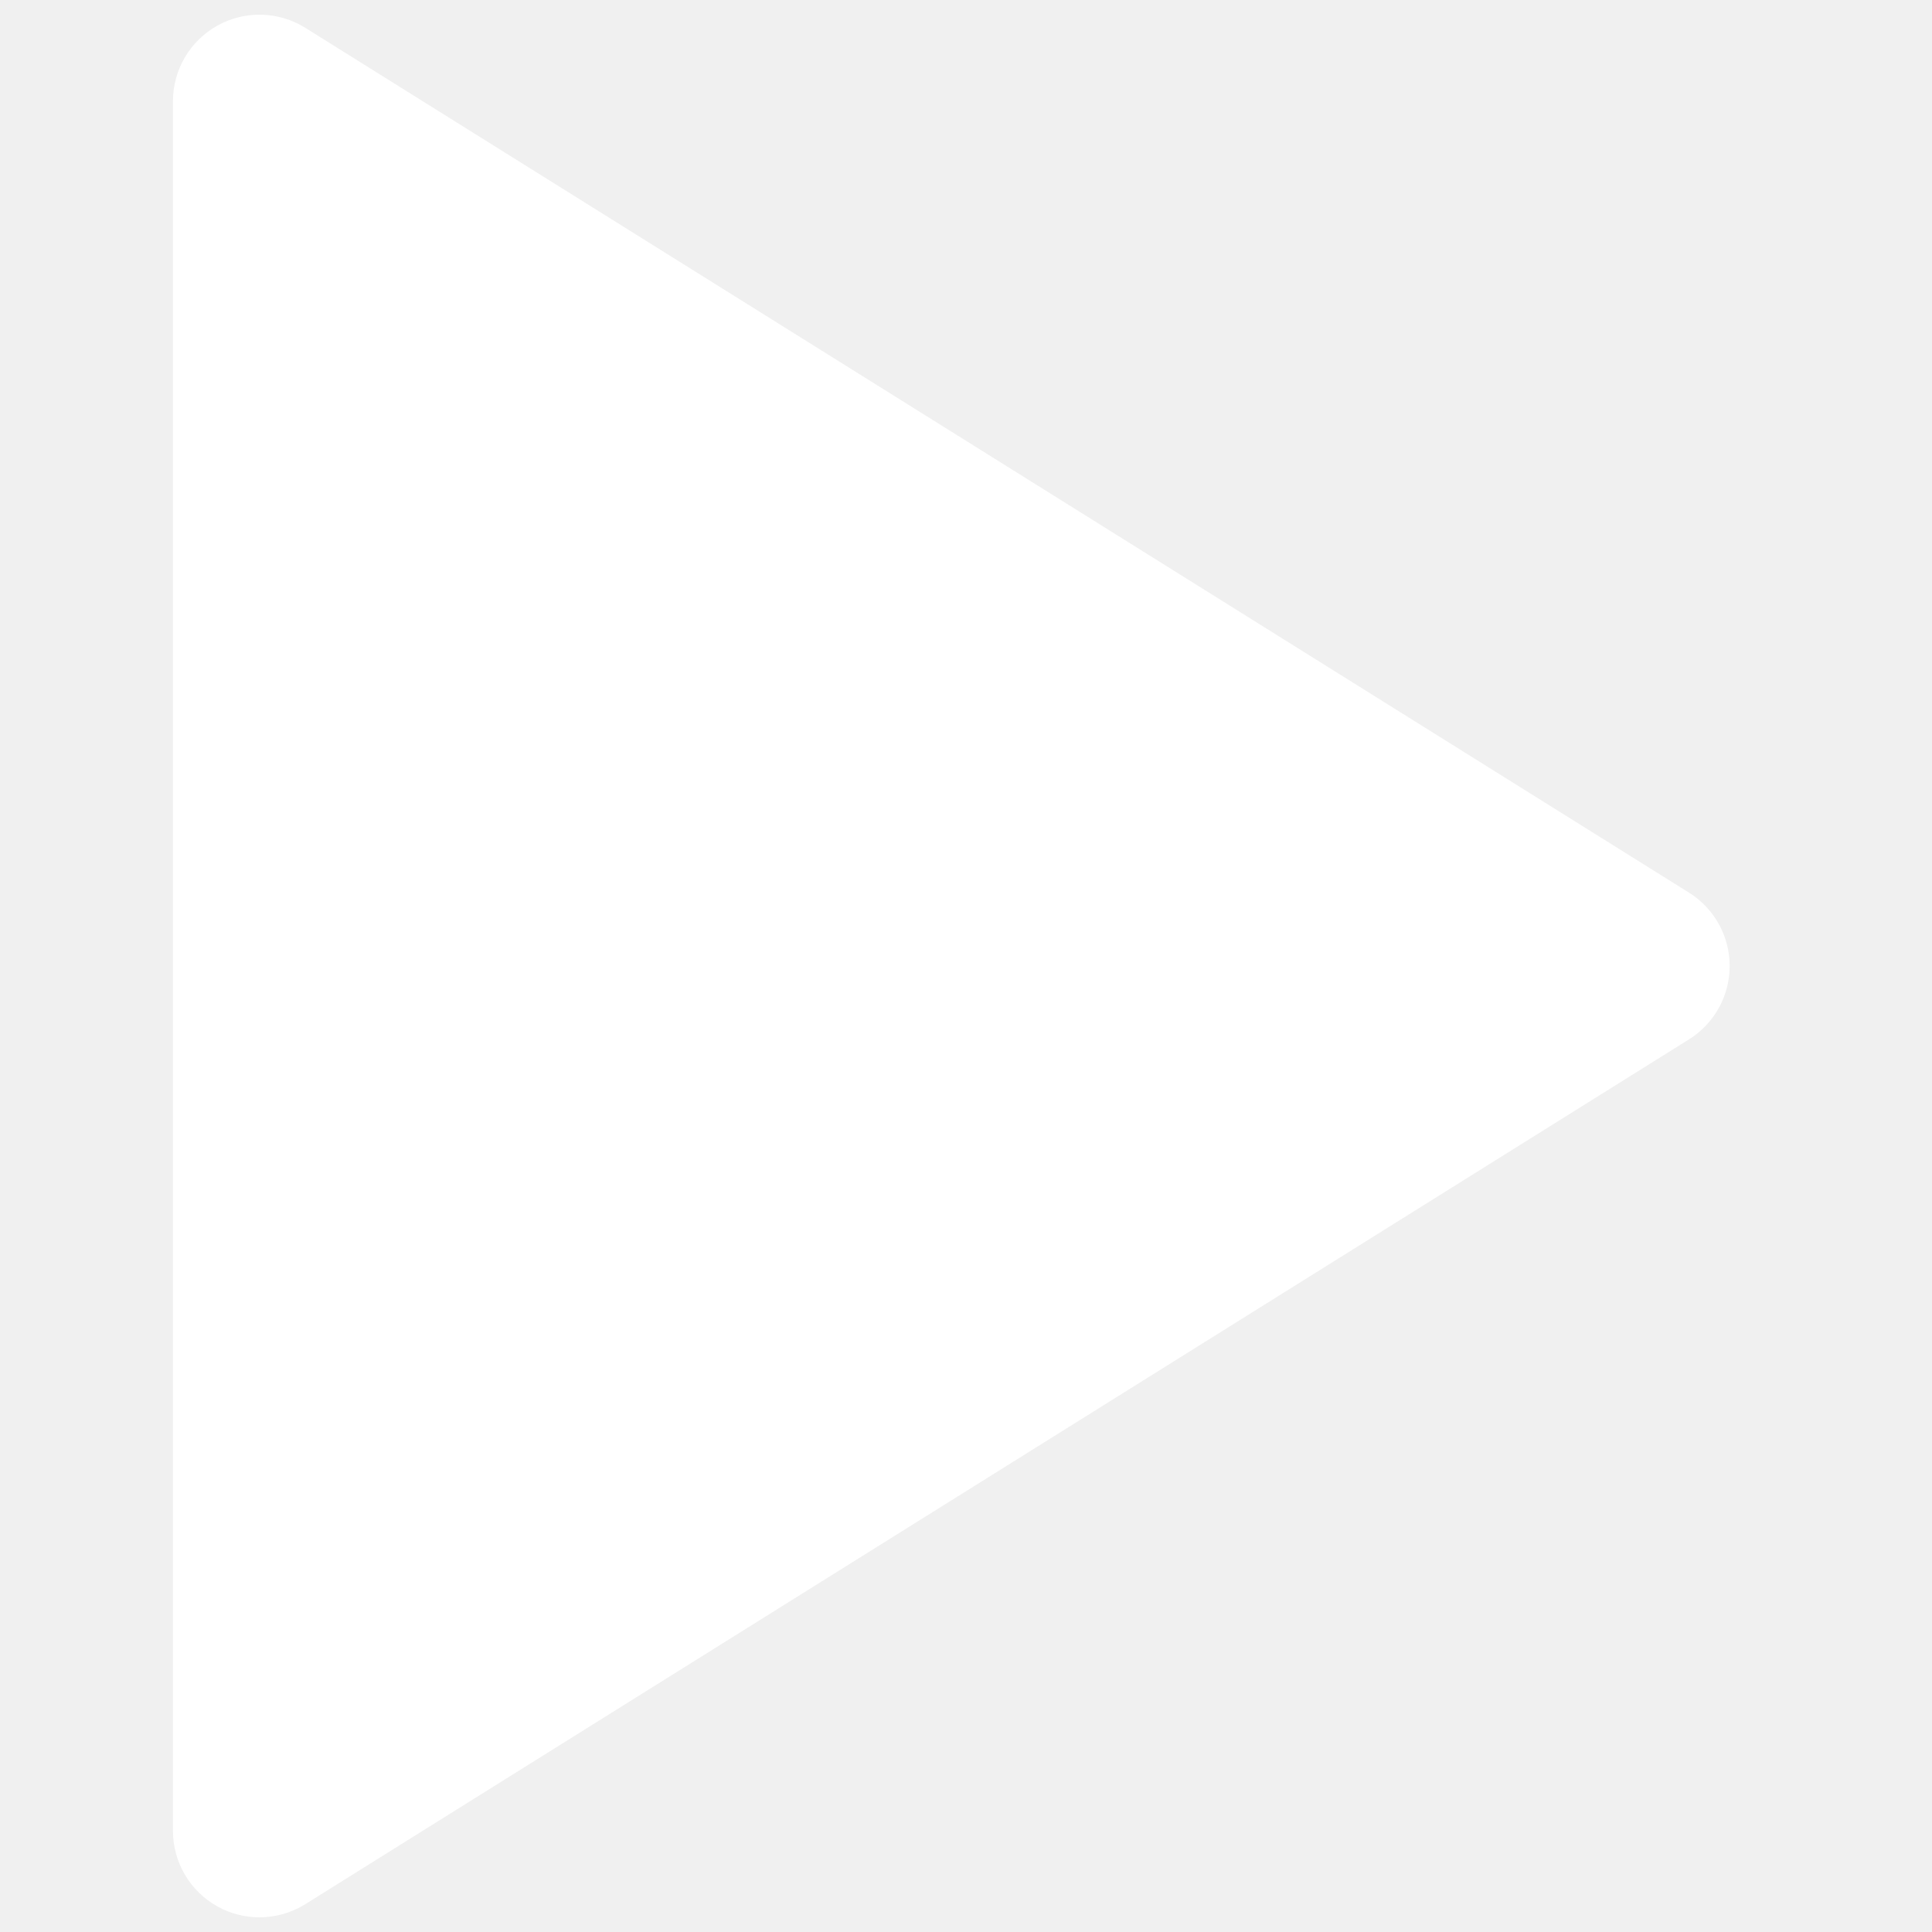
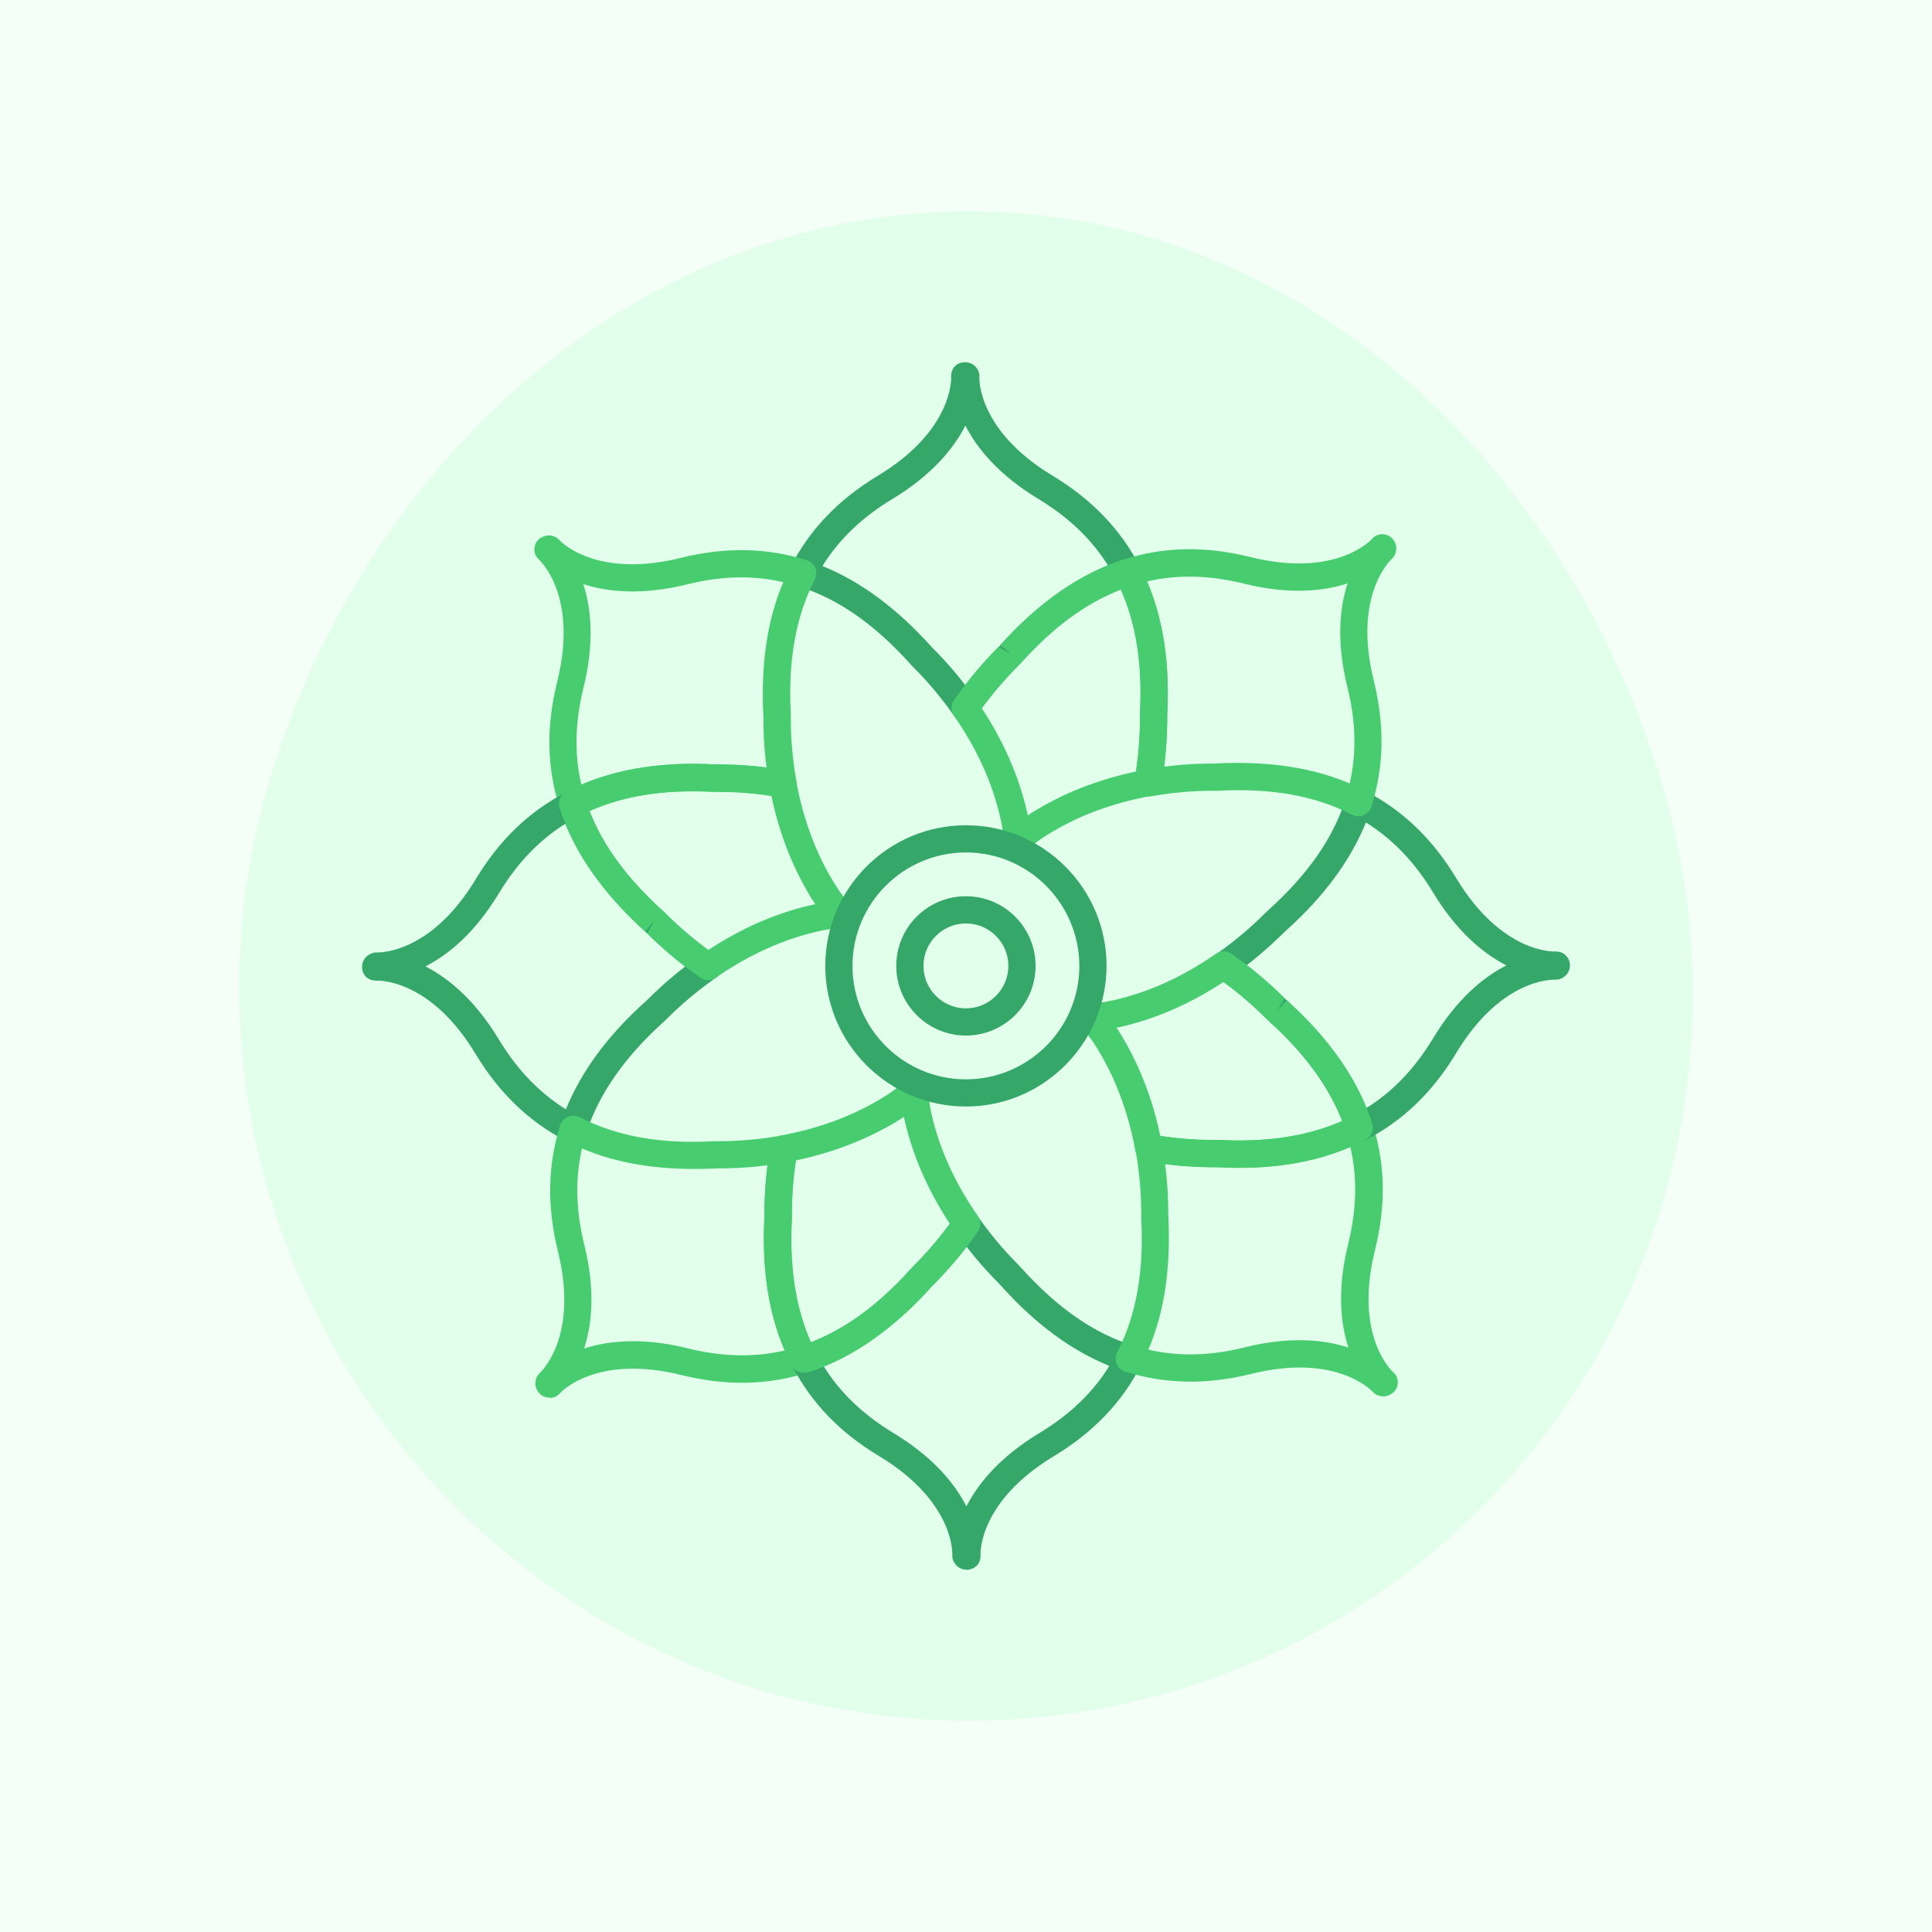
- <svg xmlns="http://www.w3.org/2000/svg" width="50" height="50" viewBox="0 0 50 50" fill="none">
-   <g clip-path="url(#clip0_1309_12)">
-     <path d="M5.629 49.34C5.968 49.527 6.341 49.62 6.715 49.62C7.127 49.62 7.538 49.506 7.901 49.28L43.712 26.898C44.366 26.489 44.764 25.772 44.764 25C44.764 24.228 44.366 23.511 43.712 23.102L7.901 0.72C7.211 0.289 6.341 0.266 5.629 0.661C4.918 1.055 4.476 1.805 4.476 2.618V47.382C4.476 48.196 4.918 48.945 5.629 49.34Z" fill="white" />
-   </g>
-   <defs>
-     <clipPath id="clip0_1309_12">
-       <rect width="49.24" height="49.24" fill="white" transform="translate(0 0.380005)" />
-     </clipPath>
-   </defs>
+ <svg xmlns="http://www.w3.org/2000/svg" width="384" height="384" viewBox="0 0 384 384" fill="none">
+   <rect width="384" height="384" fill="#F4FFF8" />
+   <path fill-rule="evenodd" clip-rule="evenodd" d="M192.996 42C258.266 42.161 310.665 91.996 329.9 154.368C348.219 213.765 327.355 278.032 277.048 314.539C226.829 350.983 159.004 351.201 108.676 314.907C57.79 278.211 35.477 213.629 53.997 153.687C73.395 90.904 127.284 41.838 192.996 42Z" fill="#E2FFEB" />
+   <path d="M191.851 143.457C190.961 143.457 190.137 143.028 189.643 142.303C186.182 137.326 182.819 133.897 181.534 132.612L180.94 131.986C173.82 124.074 166.568 118.998 158.69 116.526C157.932 116.295 157.306 115.735 157.009 114.976C156.712 114.251 156.745 113.394 157.108 112.702C160.964 105.219 166.634 99.286 174.513 94.539C189.412 85.54 189.082 75.255 189.05 74.827C189.017 74.101 189.28 73.343 189.775 72.816C190.797 71.728 192.807 71.728 193.829 72.816C194.357 73.376 194.719 74.101 194.653 74.86C194.62 75.255 194.291 85.54 209.19 94.539C217.036 99.286 222.705 105.186 226.529 112.57C226.892 113.262 226.925 114.119 226.628 114.844C226.331 115.57 225.705 116.13 224.947 116.394C217.135 118.899 209.883 123.942 202.828 131.821L202.235 132.414C200.949 133.7 197.554 137.161 194.027 142.27C193.566 143.028 192.741 143.457 191.851 143.457ZM184.962 128.36L185.391 128.821C186.478 129.909 188.984 132.447 191.851 136.172C194.785 132.348 197.356 129.777 198.444 128.656C205.498 120.811 212.75 115.471 220.233 112.405C216.937 107.131 212.388 102.813 206.421 99.187C198.444 94.374 194.159 89.067 191.884 84.584C189.61 89.034 185.325 94.374 177.347 99.187C171.348 102.813 166.766 107.197 163.47 112.504C170.985 115.537 178.204 120.877 184.962 128.36L182.951 130.173L184.962 128.36Z" fill="#34A769" />
+   <path d="M113.827 162.51C113.464 162.51 113.134 162.444 112.805 162.312C112.079 162.015 111.519 161.389 111.255 160.631C108.684 152.654 108.519 144.413 110.761 135.447C114.947 118.536 107.432 111.515 107.102 111.218C106.542 110.724 106.212 109.999 106.212 109.241C106.212 108.482 106.476 107.757 107.003 107.263C107.53 106.735 108.355 106.472 109.08 106.406C109.838 106.439 110.596 106.702 111.091 107.263C111.354 107.559 118.375 115.075 135.286 110.889C144.219 108.68 152.427 108.845 160.371 111.35C161.129 111.581 161.756 112.141 162.052 112.9C162.349 113.625 162.316 114.482 161.953 115.174C158.196 122.492 156.613 131.194 157.174 141.743V142.633C157.174 144.446 157.207 149.258 158.294 155.291C158.459 156.148 158.163 157.071 157.536 157.697C156.91 158.323 156.02 158.62 155.163 158.455C149.229 157.401 144.615 157.368 142.67 157.368H141.747C131.099 156.807 122.397 158.389 115.079 162.18C114.684 162.411 114.255 162.51 113.827 162.51ZM115.936 116.097C117.485 120.877 118.211 127.667 115.969 136.699C114.288 143.556 114.123 149.885 115.541 155.95C123.089 152.72 131.825 151.401 142.01 151.929C144.054 151.929 147.713 151.962 152.361 152.555C151.735 147.841 151.735 144.215 151.735 142.666C151.174 131.953 152.493 123.217 155.69 115.702C149.658 114.317 143.362 114.449 136.538 116.163C127.506 118.372 120.716 117.646 115.936 116.097Z" fill="#47CD70" />
+   <path d="M113.926 227.152C113.497 227.152 113.069 227.053 112.673 226.855C105.19 222.998 99.257 217.328 94.51 209.45C85.511 194.55 75.226 194.88 74.798 194.913C74.04 194.913 73.314 194.682 72.787 194.188C72.26 193.693 71.963 192.935 71.963 192.21C71.963 191.452 72.26 190.628 72.82 190.133C73.38 189.639 74.171 189.276 74.864 189.309C75.292 189.309 85.544 189.672 94.543 174.772C99.257 166.927 105.19 161.257 112.574 157.433C113.266 157.071 114.09 157.038 114.849 157.335C115.574 157.631 116.134 158.258 116.398 159.016C118.903 166.828 123.98 174.08 131.825 181.134L132.451 181.728C133.737 183.013 137.198 186.408 142.274 189.936C143 190.43 143.428 191.254 143.428 192.144C143.428 193.034 143 193.858 142.274 194.353C137.297 197.814 133.869 201.176 132.583 202.462L131.957 203.055C124.144 210.076 118.936 217.559 116.497 225.306C116.266 226.064 115.706 226.69 114.947 226.987C114.651 227.086 114.288 227.152 113.926 227.152ZM84.555 192.078C89.005 194.353 94.345 198.638 99.158 206.615C102.784 212.615 107.168 217.164 112.475 220.493C115.541 212.944 120.848 205.725 128.364 199.001L130.177 201.011L128.364 199.001L128.825 198.572C129.913 197.484 132.451 194.979 136.176 192.111C132.385 189.177 129.781 186.639 128.66 185.551C120.815 178.464 115.442 171.245 112.376 163.729C107.102 167.026 102.784 171.575 99.158 177.541C94.345 185.518 89.038 189.804 84.555 192.078Z" fill="#34A769" />
+   <path d="M140.758 194.814C140.231 194.814 139.67 194.649 139.209 194.32C133.737 190.529 130.045 186.903 128.661 185.519L130.012 183.079L128.199 185.09C119.727 177.475 113.992 169.234 111.223 160.598C110.827 159.345 111.388 157.961 112.541 157.368C120.782 153.115 130.408 151.335 142.011 151.929C144.582 151.929 149.658 151.962 156.086 153.115C157.207 153.313 158.064 154.17 158.262 155.291C159.679 163.037 162.316 169.993 166.14 176.058C166.964 177.377 167.953 178.629 169.14 179.948C169.832 180.706 170.03 181.827 169.634 182.815C169.239 183.771 168.316 184.431 167.261 184.497C165.745 184.563 164.195 184.727 162.58 185.123C155.592 186.705 148.768 189.804 142.242 194.353C141.813 194.649 141.286 194.814 140.758 194.814ZM131.825 181.101L132.451 181.695C133.605 182.848 136.539 185.716 140.791 188.815C147.417 184.464 154.339 181.431 161.426 179.849C161.624 179.816 161.855 179.75 162.053 179.717C161.888 179.486 161.723 179.222 161.558 178.992C157.702 172.86 154.933 165.872 153.317 158.192C148.274 157.433 144.384 157.401 142.637 157.401H141.714C132.089 156.906 124.046 158.126 117.156 161.224C119.892 168.147 124.705 174.673 131.825 181.101Z" fill="#47CD70" />
+   <path d="M109.179 277.784C108.454 277.784 107.762 277.52 107.267 276.993C106.74 276.465 106.377 275.674 106.41 274.916C106.443 274.158 106.707 273.4 107.267 272.905C107.564 272.641 115.08 265.62 110.893 248.71C108.685 239.777 108.85 231.569 111.355 223.625C111.586 222.866 112.146 222.24 112.904 221.943C113.629 221.647 114.486 221.68 115.179 222.042C122.529 225.833 131.232 227.415 141.747 226.822H142.637C144.45 226.822 149.263 226.789 155.328 225.701C156.185 225.536 157.108 225.833 157.735 226.459C158.361 227.086 158.658 227.976 158.493 228.866C157.438 234.799 157.405 239.381 157.405 241.359V242.282C156.845 252.896 158.427 261.599 162.218 268.95C162.58 269.642 162.613 270.499 162.317 271.224C162.02 271.949 161.394 272.51 160.635 272.773C152.658 275.345 144.417 275.509 135.451 273.301C118.541 269.114 111.52 276.63 111.256 276.96C110.761 277.52 110.036 277.85 109.311 277.85C109.245 277.784 109.212 277.784 109.179 277.784ZM125.826 266.576C129.023 266.576 132.616 266.972 136.704 267.994C143.56 269.675 149.889 269.84 155.955 268.422C152.724 260.873 151.406 252.171 151.933 241.952C151.933 239.909 151.966 236.25 152.559 231.602C147.813 232.228 144.187 232.228 142.637 232.228C131.957 232.755 123.222 231.47 115.673 228.272C114.289 234.305 114.453 240.601 116.135 247.424C118.376 256.489 117.651 263.247 116.102 268.027C118.739 267.17 121.969 266.576 125.826 266.576Z" fill="#47CD70" />
+   <path d="M192.181 312C191.423 312 190.599 311.703 190.105 311.143C189.577 310.583 189.215 309.857 189.28 309.099C189.313 308.704 189.643 298.419 174.743 289.42C166.898 284.706 161.228 278.806 157.405 271.389C157.042 270.697 157.009 269.84 157.306 269.114C157.602 268.389 158.229 267.829 158.987 267.565C166.799 265.06 174.018 260.016 181.105 252.138L181.699 251.512C182.984 250.226 186.38 246.765 189.874 241.689C190.368 240.963 191.192 240.535 192.082 240.535C192.972 240.535 193.796 240.963 194.291 241.689C197.752 246.666 201.114 250.094 202.4 251.38L202.993 252.006C210.113 259.918 217.365 264.994 225.244 267.466C226.002 267.697 226.628 268.257 226.925 269.015C227.222 269.741 227.189 270.598 226.826 271.29C222.969 278.773 217.3 284.706 209.421 289.453C194.522 298.452 194.851 308.737 194.884 309.165C194.917 309.89 194.654 310.649 194.159 311.176C193.632 311.67 192.939 312 192.181 312ZM163.734 271.587C167.03 276.861 171.579 281.179 177.545 284.805C185.523 289.618 189.808 294.925 192.082 299.408C194.357 294.958 198.642 289.618 206.619 284.805C212.619 281.179 217.201 276.795 220.497 271.488C212.948 268.422 205.729 263.115 199.005 255.599L201.016 253.786L199.005 255.599L198.576 255.138C197.488 254.05 194.983 251.512 192.115 247.787C189.215 251.578 186.643 254.149 185.556 255.27C178.468 263.148 171.216 268.521 163.734 271.587Z" fill="#34A769" />
+   <path d="M159.778 272.839C158.789 272.839 157.866 272.312 157.371 271.389C153.119 263.148 151.339 253.523 151.932 241.919C151.932 239.348 151.965 234.272 153.119 227.844C153.317 226.723 154.174 225.866 155.295 225.668C163.008 224.251 169.996 221.614 176.062 217.79C177.38 216.966 178.633 215.977 179.951 214.79C180.743 214.065 181.83 213.9 182.819 214.296C183.775 214.691 184.434 215.614 184.5 216.669C184.566 218.186 184.764 219.735 185.127 221.35C186.709 228.338 189.808 235.162 194.357 241.689C195.016 242.612 195.016 243.831 194.357 244.787C190.599 250.226 186.94 253.918 185.588 255.336L185.127 255.797C177.512 264.269 169.238 270.004 160.635 272.773C160.338 272.806 160.074 272.839 159.778 272.839ZM158.162 230.646C157.404 235.689 157.371 239.546 157.371 241.326V242.249C156.844 251.841 158.097 259.918 161.162 266.807C168.117 264.104 174.677 259.291 181.072 252.171L181.666 251.545C182.819 250.391 185.687 247.457 188.786 243.238C184.434 236.612 181.402 229.69 179.787 222.603C179.754 222.405 179.688 222.174 179.655 221.976C179.424 222.141 179.16 222.306 178.93 222.471C172.831 226.262 165.843 229.031 158.162 230.646ZM183.083 253.951H183.149H183.083Z" fill="#47CD70" />
+   <path d="M274.986 277.553C274.953 277.553 274.92 277.553 274.92 277.553C274.162 277.52 273.404 277.256 272.909 276.696C272.645 276.399 265.591 268.884 248.714 273.07C239.781 275.279 231.573 275.114 223.628 272.609C222.87 272.378 222.244 271.817 221.947 271.059C221.651 270.334 221.684 269.477 222.046 268.785C225.837 261.467 227.386 252.764 226.826 242.216V241.293C226.826 239.48 226.793 234.667 225.705 228.635C225.54 227.745 225.837 226.855 226.463 226.229C227.09 225.602 227.98 225.306 228.87 225.471C234.803 226.525 239.385 226.558 241.363 226.558H242.286C252.9 227.119 261.636 225.536 268.953 221.746C269.646 221.383 270.47 221.35 271.228 221.647C271.953 221.943 272.514 222.57 272.777 223.328C275.348 231.305 275.513 239.546 273.272 248.545C269.085 265.455 276.601 272.477 276.931 272.74C277.491 273.235 277.821 273.96 277.821 274.685C277.854 275.443 277.557 276.169 277.03 276.663C276.469 277.19 275.711 277.553 274.986 277.553ZM228.243 268.257C234.276 269.642 240.572 269.51 247.395 267.796C256.427 265.554 263.218 266.28 267.998 267.829C266.448 263.049 265.723 256.259 267.965 247.227C269.646 240.37 269.811 234.041 268.393 227.976C260.844 231.206 252.142 232.525 241.923 231.997C239.88 231.997 236.221 231.964 231.573 231.371C232.199 236.085 232.199 239.711 232.199 241.26C232.759 252.006 231.441 260.742 228.243 268.257Z" fill="#47CD70" />
+   <path d="M270.14 226.888C269.778 226.888 269.448 226.822 269.119 226.69C268.393 226.394 267.833 225.767 267.569 225.009C265.097 217.296 259.889 209.846 252.142 202.89L251.516 202.297C250.23 201.011 246.769 197.616 241.693 194.089C240.968 193.595 240.539 192.771 240.539 191.881C240.539 190.991 240.968 190.166 241.693 189.672C246.67 186.211 250.099 182.849 251.384 181.563L252.01 180.97C259.922 173.849 264.998 166.597 267.47 158.752C267.701 157.994 268.261 157.368 269.02 157.071C269.745 156.774 270.602 156.807 271.294 157.17C278.777 161.027 284.71 166.696 289.457 174.575C298.456 189.441 308.708 189.145 309.169 189.112C309.928 189.112 310.653 189.342 311.18 189.87C311.708 190.364 312.037 191.089 312.037 191.815C312.037 192.573 311.741 193.397 311.18 193.891C310.62 194.419 309.895 194.781 309.136 194.715C308.675 194.715 298.456 194.353 289.457 209.252C284.743 217.098 278.843 222.768 271.426 226.591C270.997 226.756 270.569 226.888 270.14 226.888ZM247.791 191.848C251.582 194.781 254.186 197.32 255.307 198.407C263.152 205.495 268.525 212.714 271.591 220.229C276.865 216.933 281.183 212.384 284.809 206.418C289.622 198.44 294.929 194.155 299.412 191.881C294.962 189.606 289.622 185.321 284.809 177.344C281.183 171.344 276.799 166.795 271.492 163.466C268.426 171.015 263.119 178.234 255.603 184.958C254.12 186.376 251.516 188.98 247.791 191.848Z" fill="#34A769" />
+   <path d="M246.275 232.129C244.857 232.129 243.374 232.096 241.891 231.997C239.319 231.997 234.243 231.964 227.815 230.811C226.694 230.613 225.837 229.756 225.639 228.635C224.222 220.889 221.585 213.933 217.761 207.868C216.937 206.549 215.948 205.297 214.761 203.978C214.069 203.22 213.871 202.099 214.267 201.11C214.663 200.154 215.586 199.495 216.64 199.429C218.157 199.363 219.706 199.199 221.321 198.803C228.31 197.221 235.133 194.122 241.66 189.573C242.583 188.947 243.802 188.914 244.758 189.573C250.23 193.364 253.922 196.99 255.307 198.374L253.955 200.814L255.768 198.803C264.24 206.418 269.976 214.658 272.745 223.295C273.14 224.548 272.58 225.899 271.426 226.525C264.207 230.283 255.966 232.129 246.275 232.129ZM230.617 225.8C235.66 226.558 239.55 226.591 241.297 226.591H242.22C251.846 227.086 259.889 225.866 266.778 222.8C264.075 215.878 259.164 209.187 252.142 202.89L251.516 202.297C250.362 201.143 247.428 198.276 243.176 195.177C236.55 199.528 229.628 202.561 222.541 204.143C222.343 204.176 222.112 204.242 221.915 204.275C222.079 204.506 222.244 204.769 222.409 205C226.233 211.131 229.035 218.12 230.617 225.8Z" fill="#47CD70" />
+   <path d="M270.008 162.246C269.58 162.246 269.151 162.147 268.755 161.95C261.438 158.159 252.702 156.609 242.187 157.17H241.297C239.484 157.17 234.671 157.203 228.639 158.291C227.782 158.455 226.892 158.159 226.232 157.532C225.606 156.906 225.309 156.016 225.474 155.126C226.529 149.193 226.562 144.578 226.562 142.633V141.71C227.122 131.096 225.54 122.36 221.749 115.042C221.387 114.35 221.354 113.493 221.65 112.768C221.947 112.043 222.573 111.482 223.332 111.218C231.309 108.647 239.55 108.482 248.549 110.724C265.459 114.91 272.48 107.395 272.744 107.065C273.239 106.505 273.964 106.175 274.689 106.175C275.447 106.208 276.172 106.439 276.667 106.966C277.194 107.494 277.557 108.285 277.524 109.043C277.491 109.801 277.227 110.559 276.667 111.054C276.37 111.317 268.854 118.339 273.041 135.249C275.249 144.182 275.085 152.39 272.579 160.334C272.349 161.092 271.788 161.719 271.03 162.015C270.733 162.147 270.371 162.246 270.008 162.246ZM245.912 151.632C254.548 151.632 261.833 152.983 268.261 155.719C269.646 149.687 269.514 143.391 267.8 136.568C265.558 127.503 266.283 120.745 267.833 115.965C263.053 117.515 256.262 118.24 247.23 115.998C240.374 114.317 234.045 114.152 227.979 115.57C231.21 123.118 232.528 131.821 232.001 142.039C232.001 144.083 231.968 147.742 231.375 152.39C236.089 151.764 239.715 151.764 241.264 151.764C242.846 151.665 244.395 151.632 245.912 151.632Z" fill="#47CD70" />
+   <path d="M202.169 169.861C201.806 169.861 201.477 169.795 201.147 169.663C200.191 169.267 199.532 168.344 199.466 167.29C199.4 165.773 199.235 164.224 198.84 162.609C197.257 155.621 194.159 148.797 189.61 142.27C188.95 141.347 188.95 140.128 189.61 139.172C193.401 133.7 197.027 130.008 198.411 128.59L200.85 129.975L198.84 128.162C206.454 119.69 214.695 113.954 223.331 111.186C224.584 110.757 225.969 111.35 226.562 112.504C230.814 120.745 232.594 130.37 232.001 141.974C232.001 144.545 231.968 149.621 230.814 156.049C230.616 157.17 229.759 158.027 228.639 158.225C220.892 159.642 213.937 162.279 207.872 166.103C206.553 166.927 205.3 167.916 203.982 169.103C203.487 169.63 202.828 169.861 202.169 169.861ZM195.148 140.787C199.499 147.413 202.531 154.335 204.147 161.422C204.18 161.62 204.246 161.851 204.279 162.048C204.509 161.884 204.773 161.719 205.004 161.587C211.135 157.73 218.123 154.961 225.804 153.346C226.562 148.27 226.595 144.413 226.595 142.666V141.743C227.122 132.15 225.87 124.074 222.771 117.185C215.783 119.888 209.256 124.701 202.861 131.854L202.268 132.447C201.147 133.601 198.279 136.535 195.148 140.787Z" fill="#47CD70" />
+   <path d="M191.983 219.932C176.589 219.932 164.03 207.406 164.03 191.979C164.03 176.585 176.556 164.026 191.983 164.026C207.377 164.026 219.937 176.552 219.937 191.979C219.904 207.373 207.377 219.932 191.983 219.932ZM191.983 169.432C179.556 169.432 169.436 179.552 169.436 191.979C169.436 204.407 179.556 214.526 191.983 214.526C204.411 214.526 214.531 204.407 214.531 191.979C214.498 179.552 204.411 169.432 191.983 169.432Z" fill="#34A769" />
+   <path d="M191.983 205.824C184.369 205.824 178.139 199.627 178.139 191.98C178.139 184.332 184.336 178.135 191.983 178.135C199.631 178.135 205.828 184.332 205.828 191.98C205.828 199.627 199.598 205.824 191.983 205.824ZM191.983 183.541C187.336 183.541 183.545 187.332 183.545 191.98C183.545 196.627 187.336 200.418 191.983 200.418C196.631 200.418 200.422 196.627 200.422 191.98C200.422 187.332 196.631 183.541 191.983 183.541Z" fill="#34A769" />
</svg>
